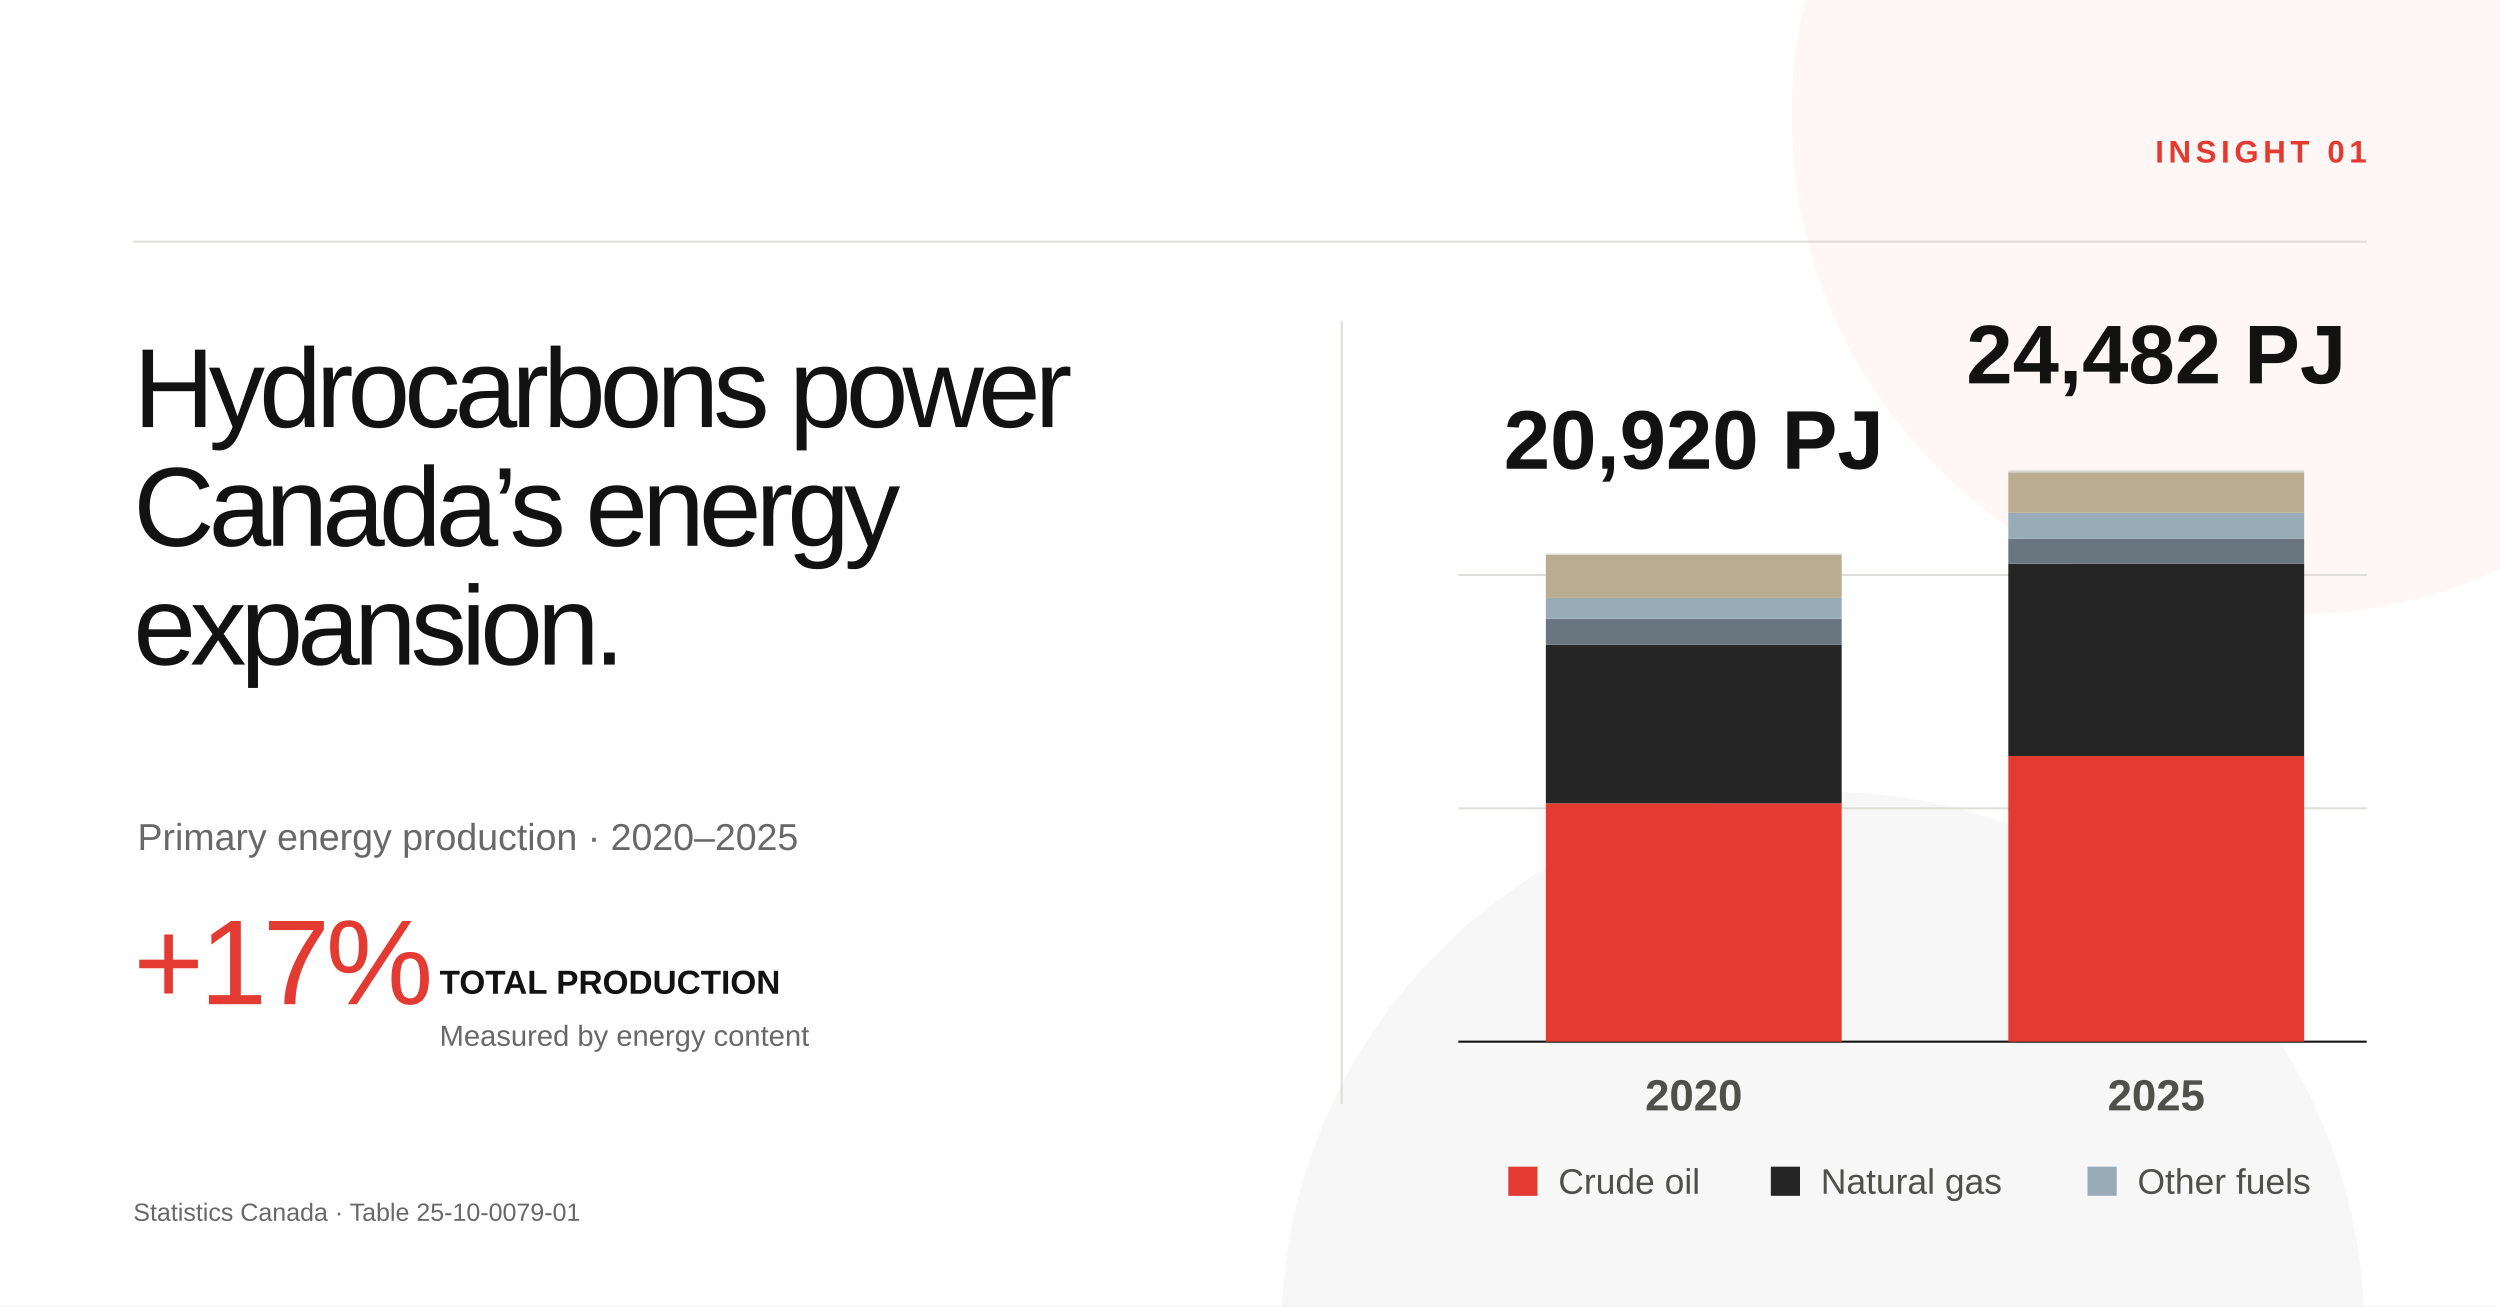
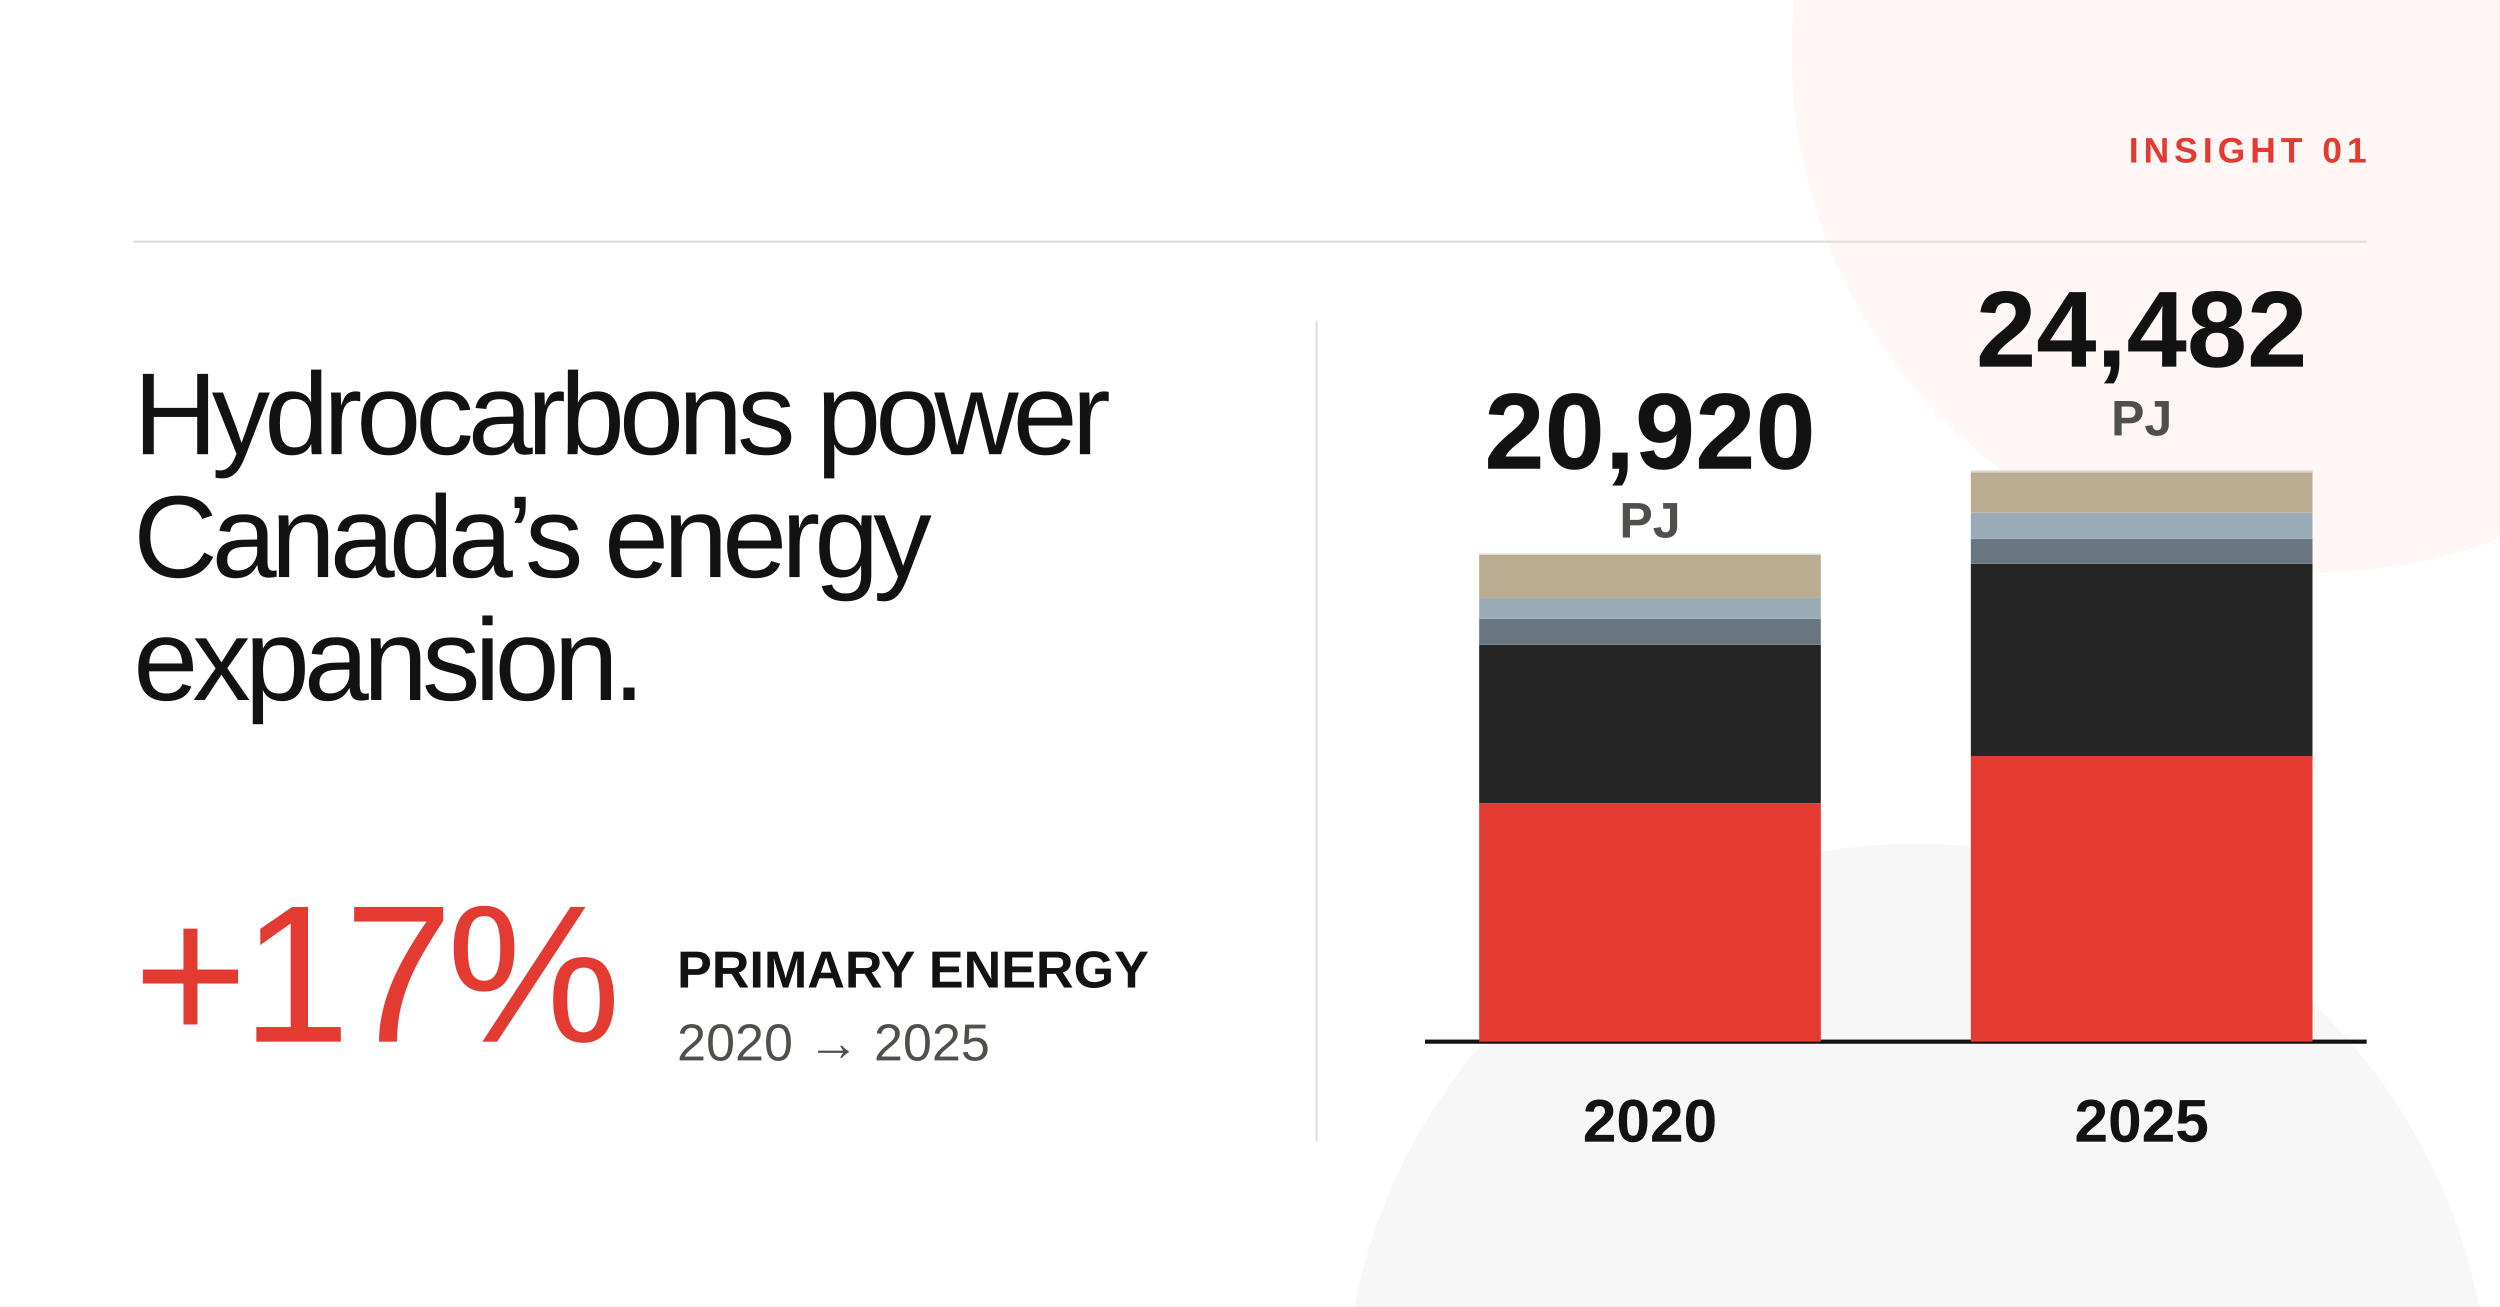
<svg xmlns="http://www.w3.org/2000/svg" width="1200" height="627" viewBox="0 0 1200 627">
  <rect width="1200" height="627" fill="#ffffff" />
-   <circle cx="1100" cy="55" r="240" fill="#e33a31" opacity="0.045" />
-   <circle cx="875" cy="640" r="260" fill="#697680" opacity="0.055" />
-   <text x="1136" y="78" fill="#e33a31" font-family="Arial, Helvetica, sans-serif" font-size="15" font-weight="700" letter-spacing="2.2" text-anchor="end">INSIGHT 01</text>
+   <circle cx="1110" cy="25" r="250" fill="#e33a31" opacity="0.045" />
+   <circle cx="920" cy="680" r="275" fill="#697680" opacity="0.055" />
+   <text x="1136" y="78" fill="#e33a31" font-family="Arial, Helvetica, sans-serif" font-size="17" font-weight="700" letter-spacing="2.4" text-anchor="end">INSIGHT 01</text>
  <line x1="64" y1="116" x2="1136" y2="116" stroke="#deded9" />
-   <text x="64" y="205" fill="#121212" font-family="Arial, Helvetica, sans-serif" font-size="54" font-weight="500" letter-spacing="-2.8">
+   <text x="64" y="218" fill="#121212" font-family="Arial, Helvetica, sans-serif" font-size="56" font-weight="500" letter-spacing="-2.8">
    <tspan x="64" dy="0">Hydrocarbons power</tspan>
-     <tspan x="64" dy="57">Canada’s energy</tspan>
-     <tspan x="64" dy="57">expansion.</tspan>
+     <tspan x="64" dy="59">Canada’s energy</tspan>
+     <tspan x="64" dy="59">expansion.</tspan>
  </text>
-   <text x="66" y="408" fill="#686868" font-family="Arial, Helvetica, sans-serif" font-size="18">Primary energy production · 2020–2025</text>
-   <text x="64" y="482" fill="#e33a31" font-family="Arial, Helvetica, sans-serif" font-size="58" font-weight="500" letter-spacing="-2">+17%</text>
-   <text x="211" y="477" fill="#121212" font-family="Arial, Helvetica, sans-serif" font-size="16" font-weight="700">TOTAL PRODUCTION</text>
-   <text x="211" y="502" fill="#686868" font-family="Arial, Helvetica, sans-serif" font-size="14">Measured by energy content</text>
-   <line x1="644" y1="154" x2="644" y2="530" stroke="#deded9" />
-   <line x1="700" y1="500" x2="1136" y2="500" stroke="#121212" />
-   <line x1="700" y1="388" x2="1136" y2="388" stroke="#deded9" />
-   <line x1="700" y1="276" x2="1136" y2="276" stroke="#deded9" />
-   <rect x="742" y="385.6" width="142" height="114.4" fill="#e33a31" />
-   <rect x="742" y="309.5" width="142" height="76.1" fill="#252525" />
-   <rect x="742" y="297.0" width="142" height="12.5" fill="#697680" />
-   <rect x="742" y="287.0" width="142" height="10.0" fill="#9aabb8" />
-   <rect x="742" y="266.3" width="142" height="20.7" fill="#b9ac91" />
-   <rect x="742" y="265.7" width="142" height="0.6" fill="#d6d6d0" />
-   <text x="813" y="225" fill="#121212" font-family="Arial, Helvetica, sans-serif" font-size="40" font-weight="700" text-anchor="middle">20,920 PJ</text>
-   <text x="813" y="533" fill="#4f4f4b" font-family="Arial, Helvetica, sans-serif" font-size="21" font-weight="700" text-anchor="middle">2020</text>
-   <rect x="964" y="362.9" width="142" height="137.1" fill="#e33a31" />
-   <rect x="964" y="270.5" width="142" height="92.4" fill="#252525" />
-   <rect x="964" y="258.5" width="142" height="12.0" fill="#697680" />
-   <rect x="964" y="246.1" width="142" height="12.4" fill="#9aabb8" />
-   <rect x="964" y="226.7" width="142" height="19.4" fill="#b9ac91" />
-   <rect x="964" y="225.8" width="142" height="0.9" fill="#d6d6d0" />
-   <text x="1035" y="184" fill="#121212" font-family="Arial, Helvetica, sans-serif" font-size="40" font-weight="700" text-anchor="middle">24,482 PJ</text>
-   <text x="1035" y="533" fill="#4f4f4b" font-family="Arial, Helvetica, sans-serif" font-size="21" font-weight="700" text-anchor="middle">2025</text>
-   <g font-family="Arial, Helvetica, sans-serif" font-size="17" fill="#4f4f4b">
-     <rect x="724" y="560" width="14" height="14" fill="#e33a31" />
-     <text x="748" y="573">Crude oil</text>
-     <rect x="850" y="560" width="14" height="14" fill="#252525" />
-     <text x="874" y="573">Natural gas</text>
-     <rect x="1002" y="560" width="14" height="14" fill="#9aabb8" />
-     <text x="1026" y="573">Other fuels</text>
-   </g>
-   <text x="64" y="586" fill="#686868" font-family="Arial, Helvetica, sans-serif" font-size="12">Statistics Canada · Table 25-10-0079-01</text>
+   <text x="64" y="500" fill="#e33a31" font-family="Arial, Helvetica, sans-serif" font-size="94" font-weight="500" letter-spacing="-3">+17%</text>
+   <text x="325" y="474" fill="#121212" font-family="Arial, Helvetica, sans-serif" font-size="25" font-weight="700">PRIMARY ENERGY</text>
+   <text x="325" y="509" fill="#4f4f4b" font-family="Arial, Helvetica, sans-serif" font-size="25">2020 → 2025</text>
+   <line x1="632" y1="154" x2="632" y2="548" stroke="#deded9" />
+   <line x1="684" y1="500" x2="1136" y2="500" stroke="#121212" stroke-width="2" />
+   <rect x="710" y="385.6" width="164" height="114.4" fill="#e33a31" />
+   <rect x="710" y="309.5" width="164" height="76.1" fill="#252525" />
+   <rect x="710" y="297.0" width="164" height="12.5" fill="#697680" />
+   <rect x="710" y="287.0" width="164" height="10.0" fill="#9aabb8" />
+   <rect x="710" y="266.3" width="164" height="20.7" fill="#b9ac91" />
+   <rect x="710" y="265.7" width="164" height="0.6" fill="#d6d6d0" />
+   <text x="792" y="225" fill="#121212" font-family="Arial, Helvetica, sans-serif" font-size="52" font-weight="700" text-anchor="middle">20,920</text>
+   <text x="792" y="258" fill="#4f4f4b" font-family="Arial, Helvetica, sans-serif" font-size="24" font-weight="700" text-anchor="middle">PJ</text>
+   <text x="792" y="548" fill="#121212" font-family="Arial, Helvetica, sans-serif" font-size="29" font-weight="700" text-anchor="middle">2020</text>
+   <rect x="946" y="362.9" width="164" height="137.1" fill="#e33a31" />
+   <rect x="946" y="270.5" width="164" height="92.4" fill="#252525" />
+   <rect x="946" y="258.5" width="164" height="12.0" fill="#697680" />
+   <rect x="946" y="246.1" width="164" height="12.4" fill="#9aabb8" />
+   <rect x="946" y="226.7" width="164" height="19.4" fill="#b9ac91" />
+   <rect x="946" y="225.8" width="164" height="0.9" fill="#d6d6d0" />
+   <text x="1028" y="176" fill="#121212" font-family="Arial, Helvetica, sans-serif" font-size="52" font-weight="700" text-anchor="middle">24,482</text>
+   <text x="1028" y="209" fill="#4f4f4b" font-family="Arial, Helvetica, sans-serif" font-size="24" font-weight="700" text-anchor="middle">PJ</text>
+   <text x="1028" y="548" fill="#121212" font-family="Arial, Helvetica, sans-serif" font-size="29" font-weight="700" text-anchor="middle">2025</text>
</svg>
